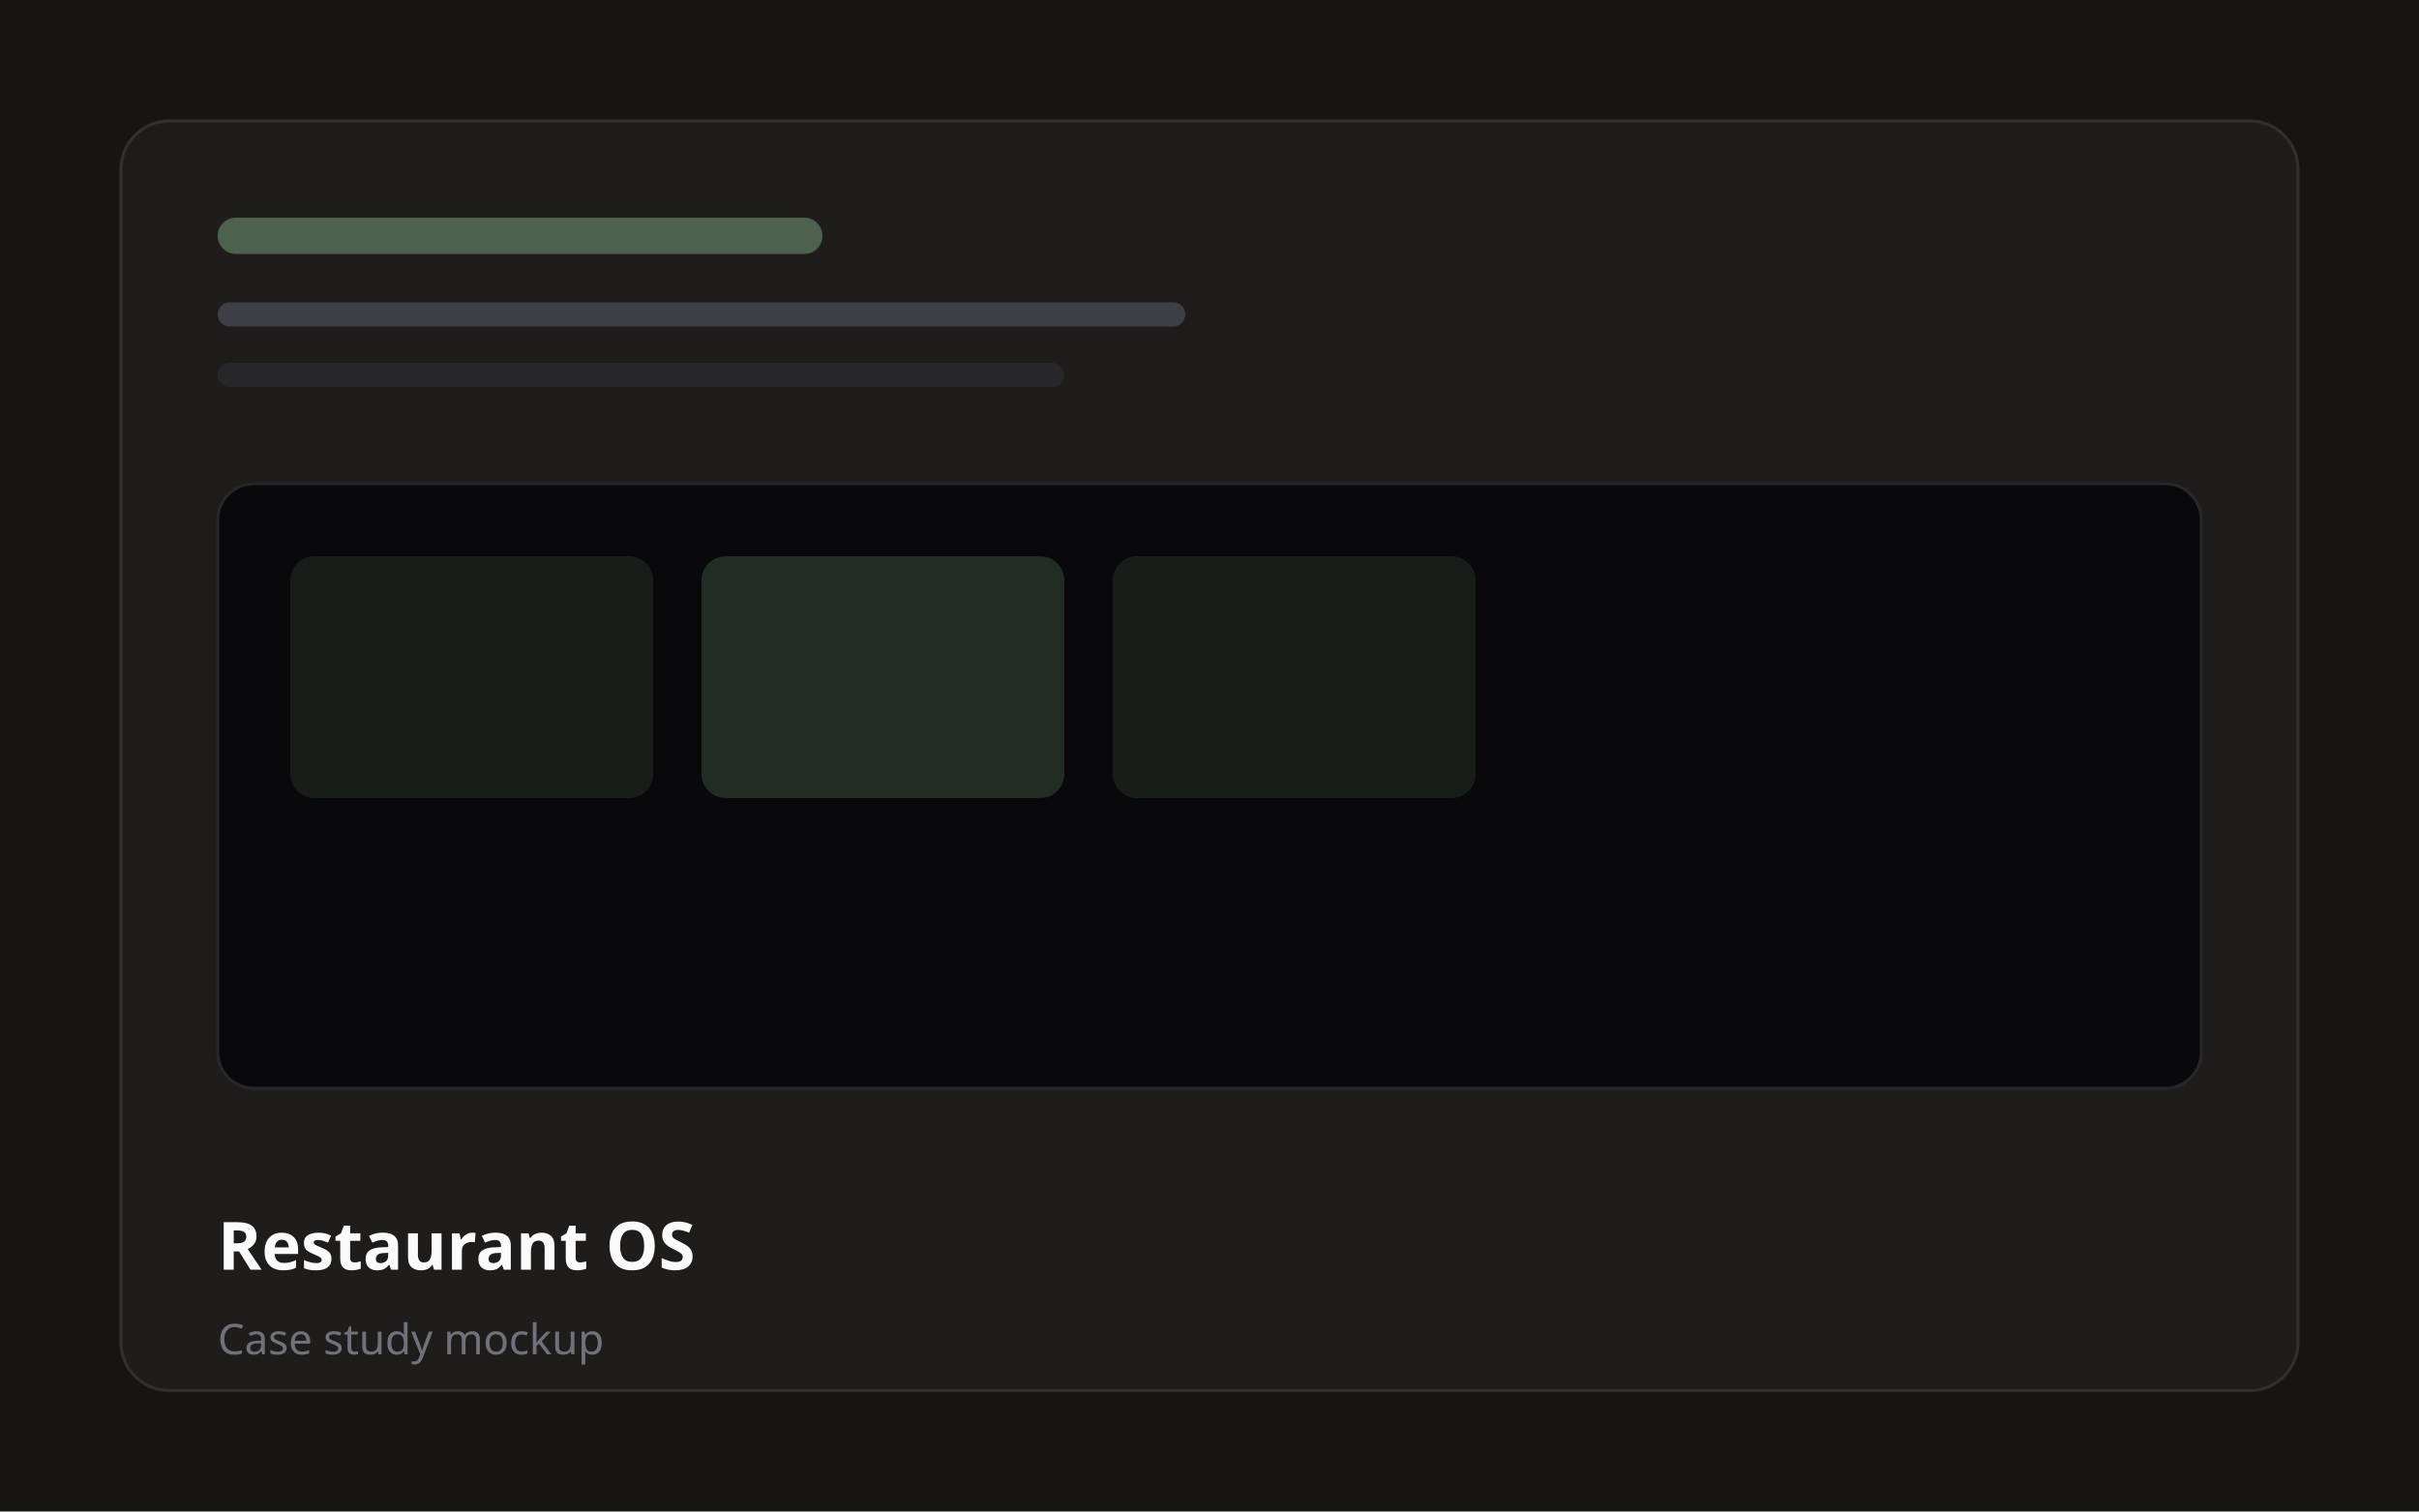
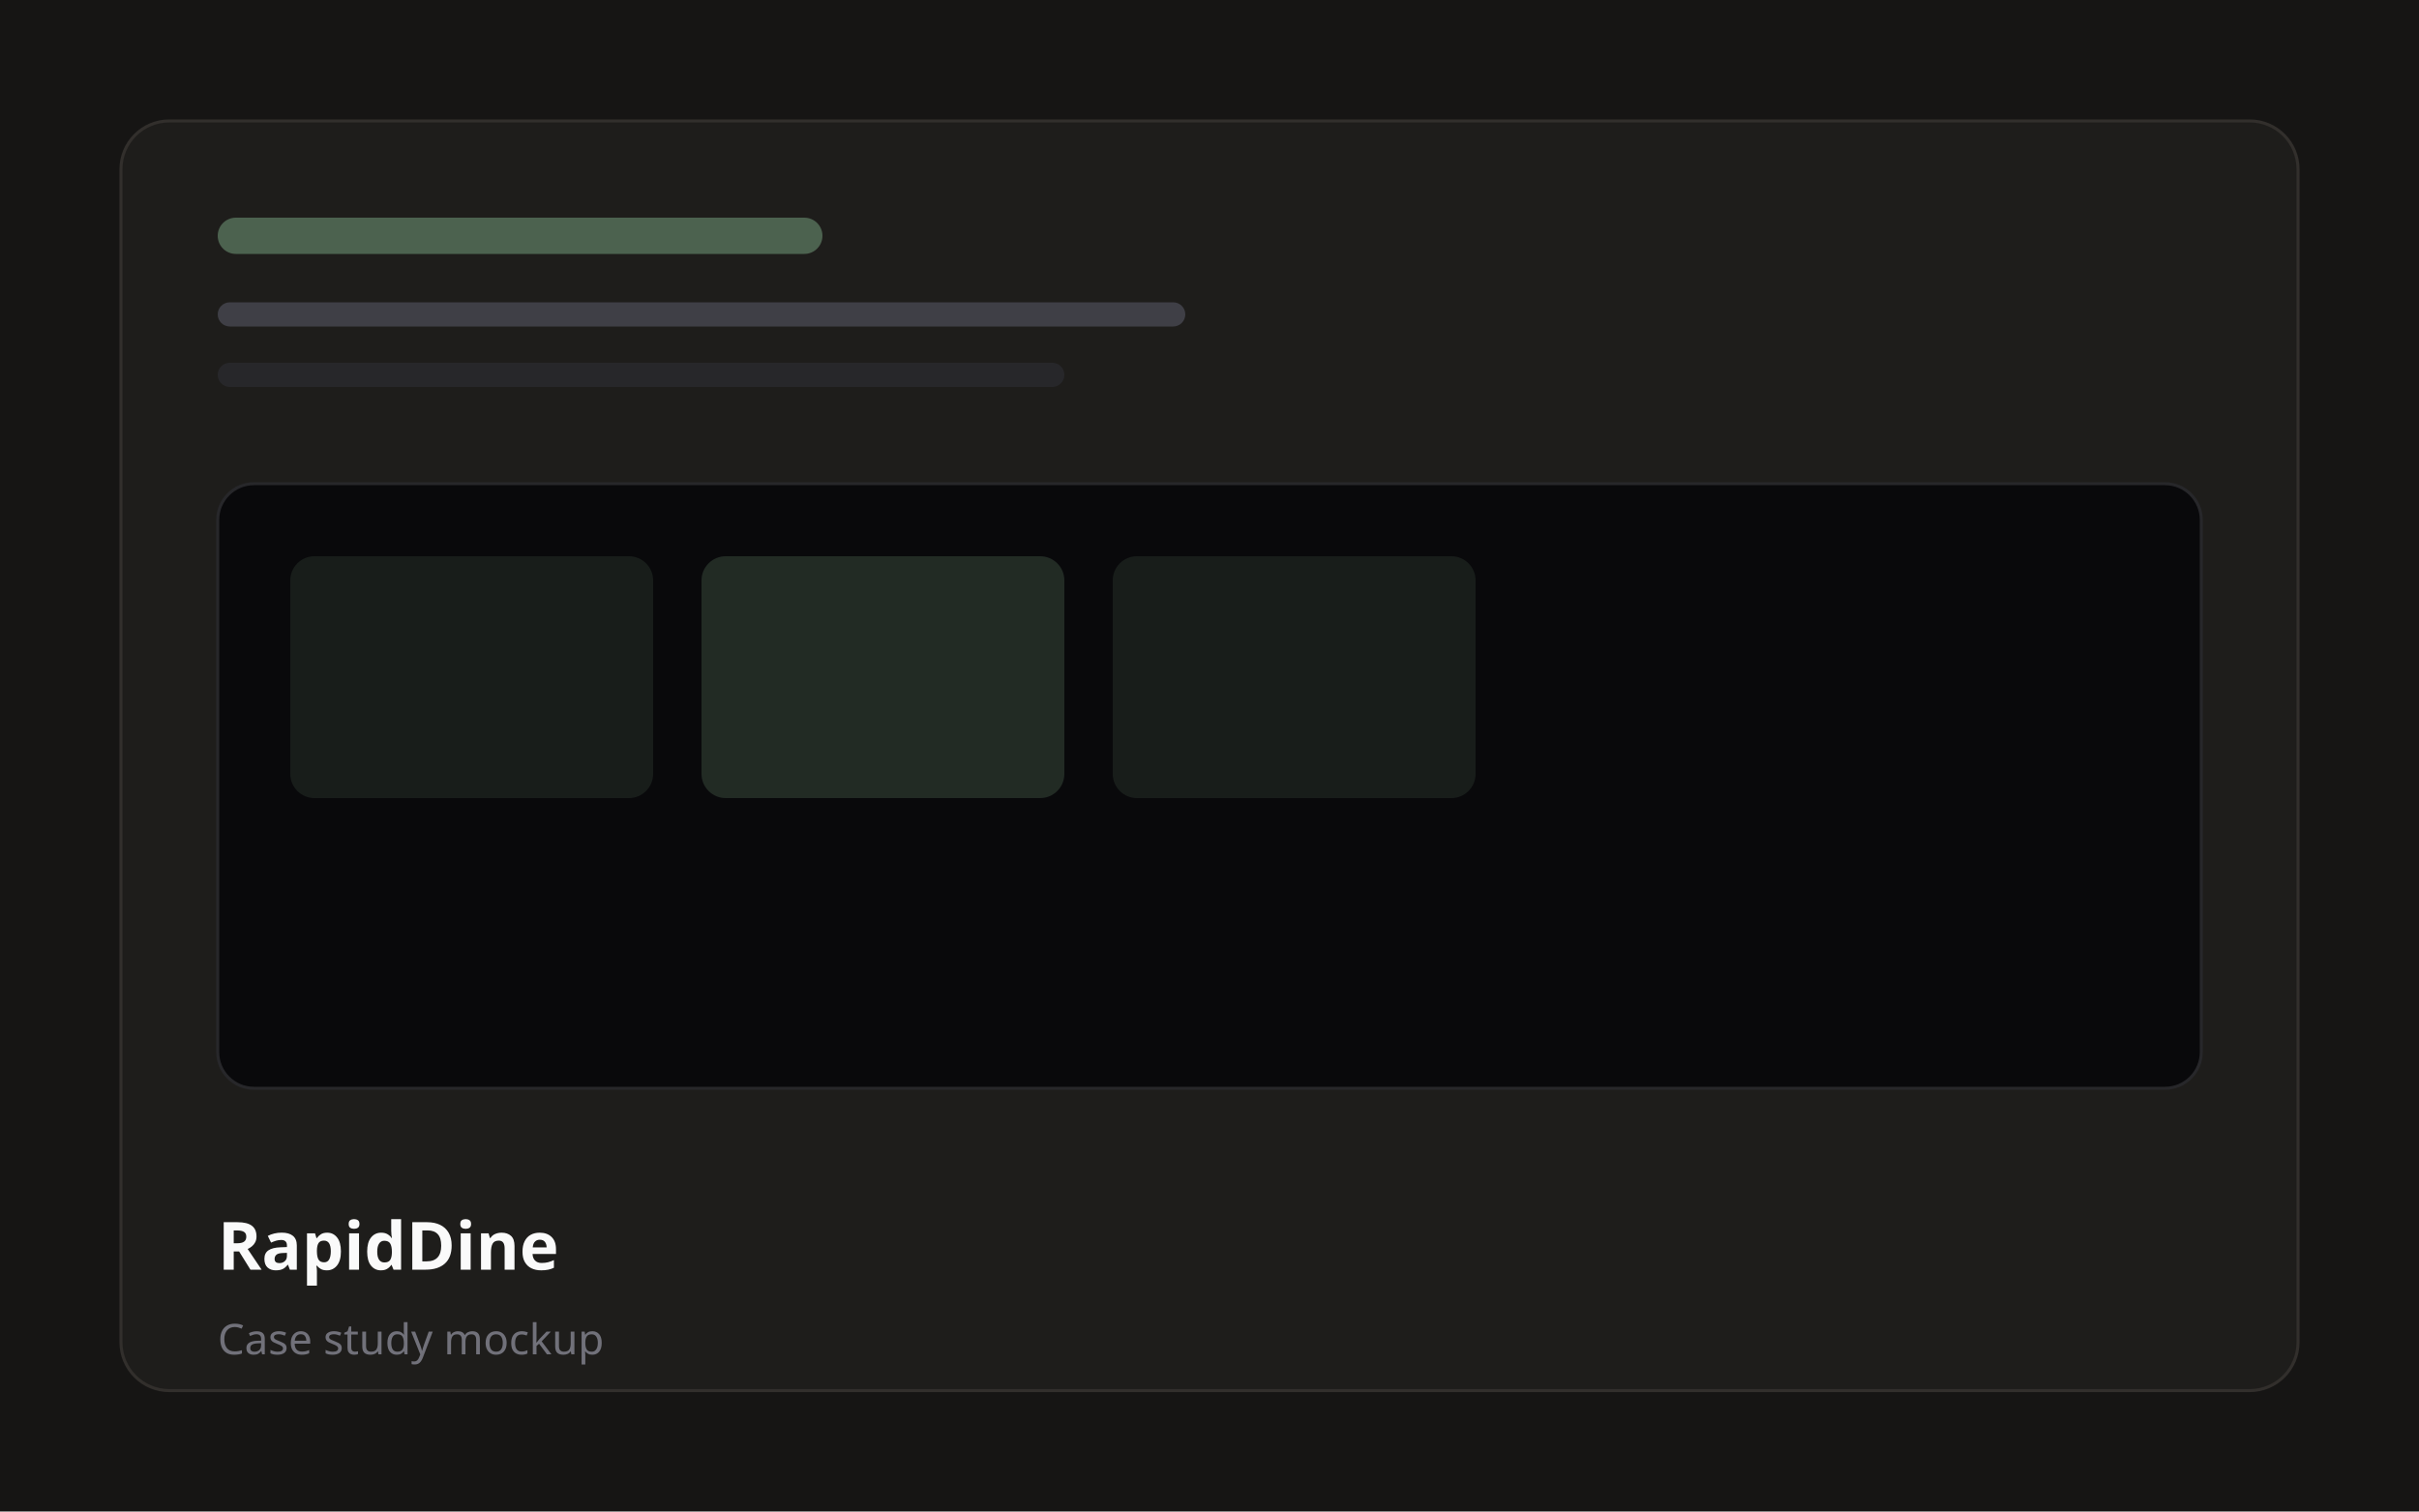
<svg xmlns="http://www.w3.org/2000/svg" viewBox="0 0 800 500" fill="none">
  <rect width="800" height="500" fill="#161514" />
  <rect x="40" y="40" width="720" height="420" rx="16" fill="#1e1d1b" stroke="#322f2c" stroke-width="1" />
  <rect x="72" y="72" width="200" height="12" rx="6" fill="#6b8f71" opacity="0.6" />
  <rect x="72" y="100" width="320" height="8" rx="4" fill="#3f3f46" />
  <rect x="72" y="120" width="280" height="8" rx="4" fill="#27272a" />
  <rect x="72" y="160" width="656" height="200" rx="12" fill="#09090b" stroke="#27272a" />
  <rect x="96" y="184" width="120" height="80" rx="8" fill="#6b8f71" opacity="0.15" />
  <rect x="232" y="184" width="120" height="80" rx="8" fill="#6b8f71" opacity="0.25" />
  <rect x="368" y="184" width="120" height="80" rx="8" fill="#6b8f71" opacity="0.15" />
-   <text x="72" y="420" fill="#fafafa" font-family="system-ui,sans-serif" font-size="22" font-weight="600">Restaurant OS</text>
+   <text x="72" y="420" fill="#fafafa" font-family="system-ui,sans-serif" font-size="22" font-weight="600">RapidDine</text>
  <text x="72" y="448" fill="#71717a" font-family="system-ui,sans-serif" font-size="14">Case study mockup</text>
</svg>
